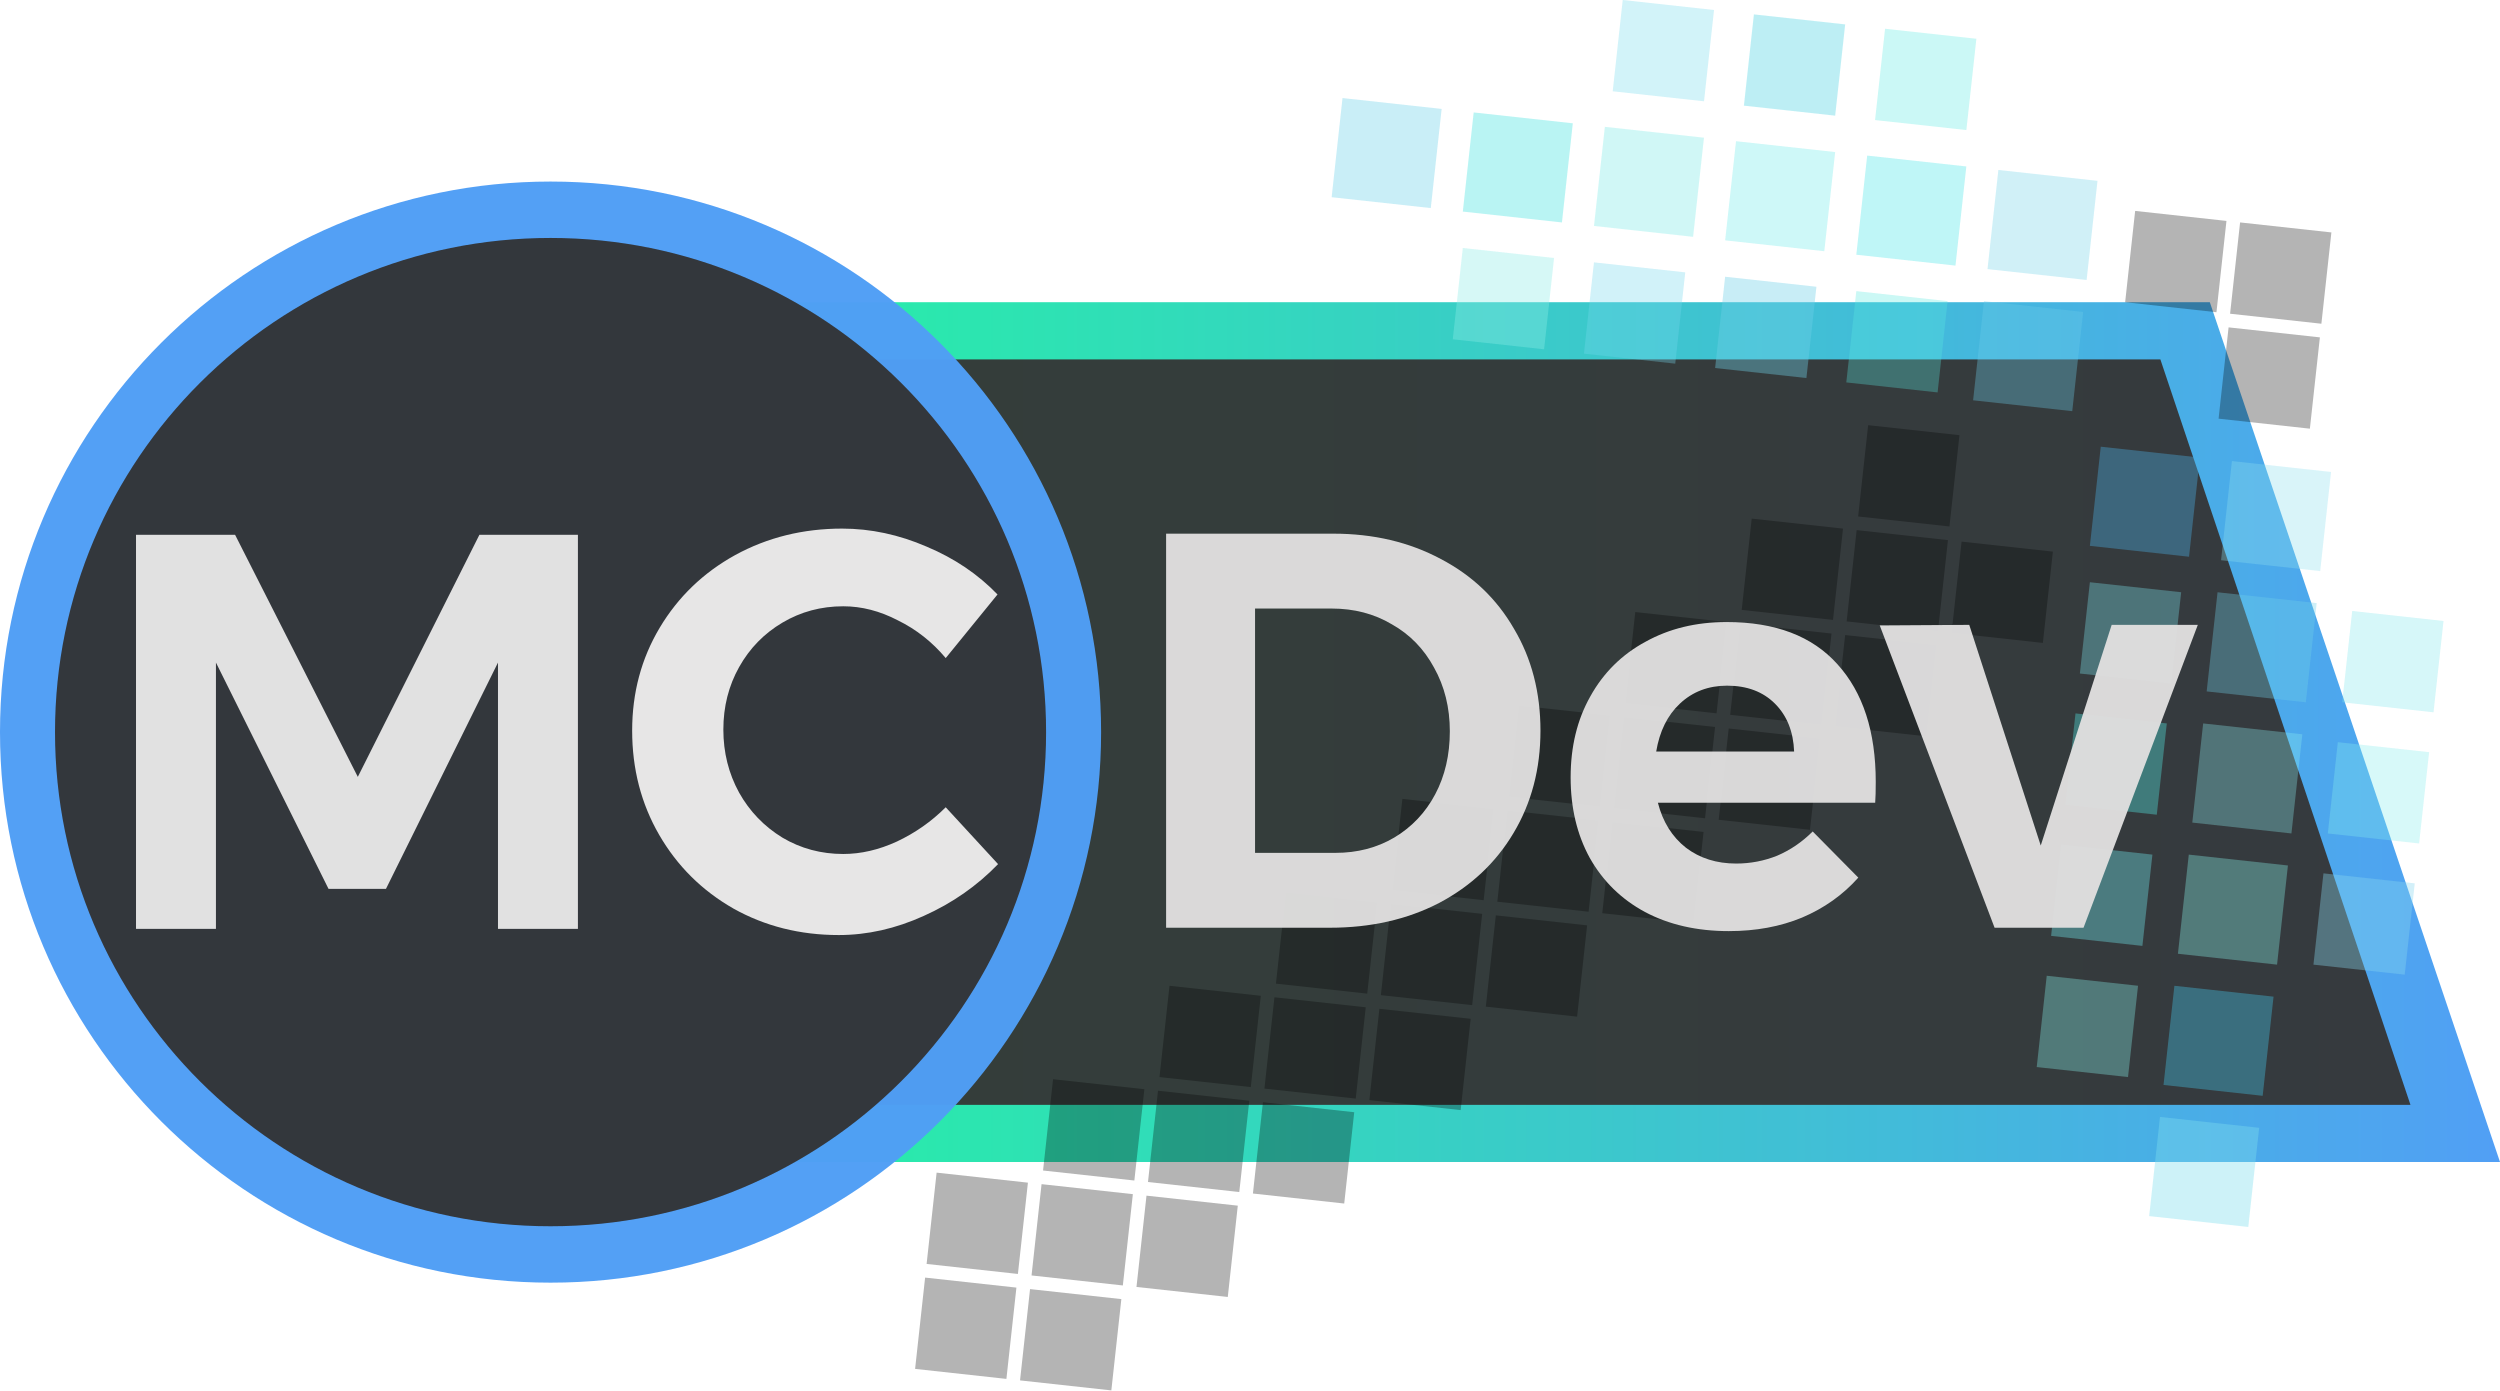
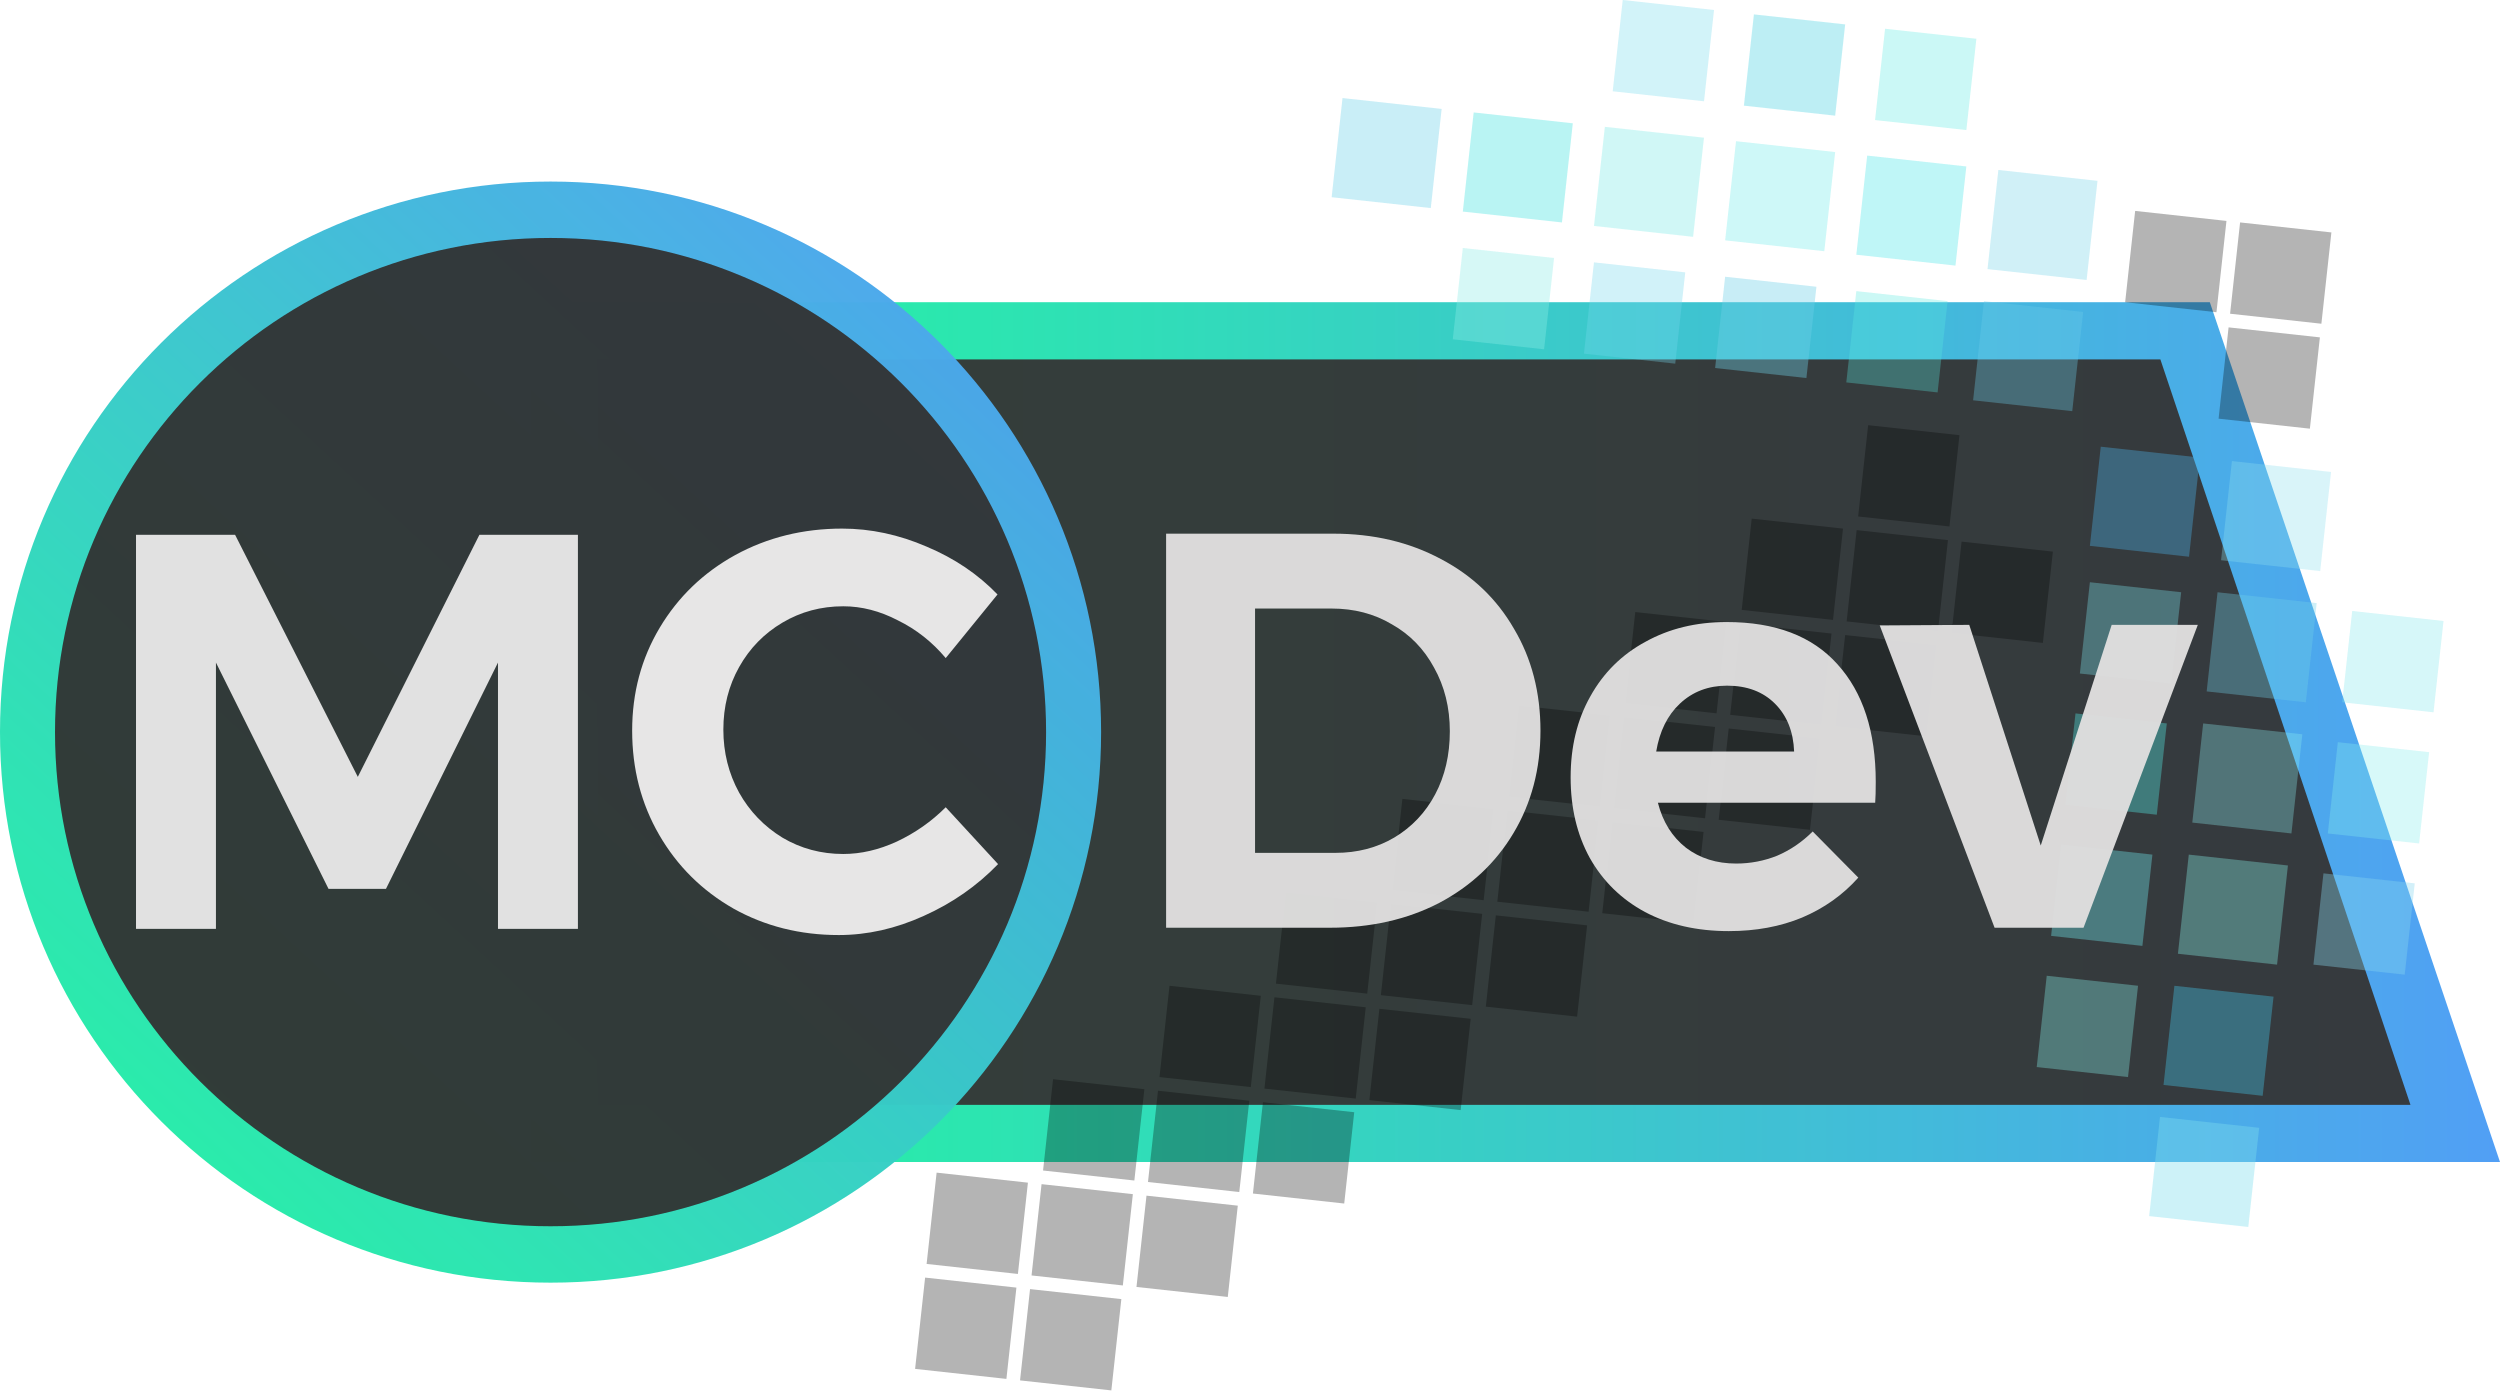
<svg xmlns="http://www.w3.org/2000/svg" xmlns:ns1="http://www.openswatchbook.org/uri/2009/osb" xmlns:xlink="http://www.w3.org/1999/xlink" id="Layer_1" viewBox="0 0 213.162 118.552" height="126.456" width="227.373" version="1.1">
  <defs id="defs4221">
    <linearGradient id="linearGradient4964" ns1:paint="solid">
      <stop style="stop-color:#0e5001;stop-opacity:1;;opacity:0.961" offset="0" id="stop4962" />
    </linearGradient>
    <clipPath clipPathUnits="userSpaceOnUse" id="clipPath4615">
      <circle style="opacity:0.996;fill:#13f102;fill-opacity:1;stroke:none;stroke-width:0.922;stroke-linecap:square;stroke-linejoin:miter;stroke-miterlimit:4;stroke-dasharray:none;stroke-opacity:1" id="circle4617" cx="70" cy="70" r="46.943" transform="rotate(47.69349)" />
    </clipPath>
-     <linearGradient xlink:href="#linearGradient5451-254" id="linearGradient5445-861" x1="68.345" y1="70" x2="230.22" y2="70" gradientUnits="userSpaceOnUse" gradientTransform="matrix(1.037066,0,0,1,-2.533236,0)" />
-     <linearGradient spreadMethod="pad" x1="598.44" x2="535.22" gradientTransform="matrix(1.4727,0,0,2.2155,-235.17,-536.78)" y1="560.7" gradientUnits="userSpaceOnUse" y2="601.17" id="linearGradient5451-254">
+     <linearGradient xlink:href="#BlueGreenGradient-5" id="linearGradient5445-861" x1="68.345" y1="70" x2="230.22" y2="70" gradientUnits="userSpaceOnUse" gradientTransform="matrix(1.037066,0,0,1,-2.533236,0)" />
+     <linearGradient spreadMethod="pad" x1="598.44" x2="535.22" gradientTransform="matrix(1.4727,0,0,2.2155,-235.17,-536.78)" y1="560.7" gradientUnits="userSpaceOnUse" y2="601.17" id="BlueGreenGradient-5">
      <stop style="stop-color:#1ffa9b;stop-opacity:1;opacity:0.969" offset="0" stop-color="#f28317" id="stop12523" />
      <stop style="stop-color:#509ef5;stop-opacity:1;opacity:0.989" offset="1" stop-color="#f8fa1f" id="stop12525" />
    </linearGradient>
-     <linearGradient xlink:href="#linearGradient5451-254" id="linearGradient4603-216" x1="-67.017" y1="97.486" x2="56.732" y2="98.334" gradientUnits="userSpaceOnUse" />
+     <linearGradient xlink:href="#BlueGreenGradient-5" id="linearGradient4603-216" x1="-67.017" y1="97.486" x2="56.732" y2="98.334" gradientUnits="userSpaceOnUse" gradientTransform="matrix(1.037066,0,0,1,-2.533236,0)" />
  </defs>
  <g id="layer5" style="display:inline;opacity:0.989" transform="translate(-23.05743,-7.577313)">
-     <path style="opacity:0.998;fill:url(#linearGradient5445-861);fill-opacity:1;stroke:none;stroke-width:1.761;stroke-linecap:square;stroke-linejoin:miter;stroke-miterlimit:4;stroke-dasharray:none;stroke-opacity:1" d="M 68.345,33.345 H 211.478 l 24.742,73.311 H 68.345 Z" id="rect4633" />
+     <path style="opacity:0.998;fill:url(#linearGradient5445-861);fill-opacity:1.0;stroke:none;stroke-width:1.761;stroke-linecap:square;stroke-linejoin:miter;stroke-miterlimit:4;stroke-dasharray:none;stroke-opacity:1" d="M 68.345,33.345 H 211.478 l 24.742,73.311 H 68.345 Z" id="rect4633" />
  </g>
  <g id="layer4" style="display:inline;opacity:0.999" transform="translate(-23.05743,-7.577313)">
    <path id="path5437" d="M 74.02,38.22 H 207.261 l 21.324,63.561 H 74.02 Z" style="opacity:0.965;fill:#353434;fill-opacity:0.969;stroke:none;stroke-width:1.571;stroke-linecap:square;stroke-linejoin:miter;stroke-miterlimit:4;stroke-dasharray:none;stroke-opacity:1" />
  </g>
  <g id="layer3" transform="translate(-23.05743,-7.577313)">
    <path transform="rotate(-47.69349)" style="opacity:0.978;fill:url(#linearGradient4603-216);fill-opacity:1.0;stroke:none;stroke-width:0.962;stroke-linecap:square;stroke-linejoin:miter;stroke-miterlimit:4;stroke-dasharray:none;stroke-opacity:1" d="M -75.375,96.598 -2.294,30.5 65.473,105.165 -7.369,171.174 Z" id="rect4585" clip-path="url(#clipPath4615)" />
  </g>
  <g id="layer2" transform="translate(-23.05743,-7.577313)">
    <ellipse cy="70" cx="70" id="path4670" style="opacity:0.967;fill:#313030;fill-opacity:0.968;stroke:none;stroke-width:0.922;stroke-linecap:square;stroke-linejoin:miter;stroke-miterlimit:4;stroke-dasharray:none;stroke-opacity:1" rx="42.252" ry="42.134" />
  </g>
  <g id="layer10" transform="translate(-1.6406249e-7,15.48012)" style="display:inline">
    <g style="display:inline;opacity:0.973" id="g14325" transform="rotate(-70.89588,132.0435,-27.86217)" />
    <g style="display:inline;opacity:0.464" id="g14445" transform="rotate(6.25701,-848.1603,5.19024)">
      <rect style="display:inline;opacity:0.786;fill:#59e7de;fill-opacity:0.863;stroke:none;stroke-width:0.365;stroke-linecap:square;stroke-linejoin:miter;stroke-miterlimit:4;stroke-dasharray:none;stroke-opacity:1" id="rect5637-5" width="7.831" height="7.831" x="152.735" y="-100.373" />
      <rect style="display:inline;opacity:0.817;fill:#68e8e7;fill-opacity:0.863;stroke:none;stroke-width:0.397;stroke-linecap:square;stroke-linejoin:miter;stroke-miterlimit:4;stroke-dasharray:none;stroke-opacity:1" id="rect5637-35" width="8.504" height="8.505" x="141.147" y="-111.962" />
      <rect style="display:inline;opacity:0.86;fill:#7be2eb;fill-opacity:0.863;stroke:none;stroke-width:0.365;stroke-linecap:square;stroke-linejoin:miter;stroke-miterlimit:4;stroke-dasharray:none;stroke-opacity:1" id="rect5637-62" width="7.831" height="7.831" x="175.237" y="-77.87" />
      <rect style="display:inline;opacity:0.811;fill:#8beeef;fill-opacity:0.863;stroke:none;stroke-width:0.397;stroke-linecap:square;stroke-linejoin:miter;stroke-miterlimit:4;stroke-dasharray:none;stroke-opacity:1" id="rect5637-9" width="8.504" height="8.505" x="186.151" y="-66.955" />
      <rect style="display:inline;opacity:0.87;fill:#7aeae6;fill-opacity:0.863;stroke:none;stroke-width:0.397;stroke-linecap:square;stroke-linejoin:miter;stroke-miterlimit:4;stroke-dasharray:none;stroke-opacity:1" id="rect5637-1" width="8.504" height="8.505" x="129.895" y="-111.962" />
      <rect style="display:inline;opacity:0.991;fill:#4fe4e2;fill-opacity:0.863;stroke:none;stroke-width:0.397;stroke-linecap:square;stroke-linejoin:miter;stroke-miterlimit:4;stroke-dasharray:none;stroke-opacity:1" id="rect5637" width="8.504" height="8.505" x="118.644" y="-111.962" />
      <rect style="display:inline;opacity:0.908;fill:#83ebe5;fill-opacity:0.863;stroke:none;stroke-width:0.397;stroke-linecap:square;stroke-linejoin:miter;stroke-miterlimit:4;stroke-dasharray:none;stroke-opacity:1" id="rect5637-2" width="8.504" height="8.505" x="186.151" y="-55.703" />
      <rect style="display:inline;opacity:0.97;fill:#43c3e3;fill-opacity:0.863;stroke:none;stroke-width:0.397;stroke-linecap:square;stroke-linejoin:miter;stroke-miterlimit:4;stroke-dasharray:none;stroke-opacity:1" id="rect5637-70" width="8.504" height="8.505" x="186.151" y="-44.451" />
      <rect style="display:inline;opacity:0.848;fill:#6bcce9;fill-opacity:0.863;stroke:none;stroke-width:0.397;stroke-linecap:square;stroke-linejoin:miter;stroke-miterlimit:4;stroke-dasharray:none;stroke-opacity:1" id="rect5637-93" width="8.504" height="8.505" x="163.649" y="-100.71" />
      <rect style="display:inline;opacity:0.944;fill:#4aafe3;fill-opacity:0.863;stroke:none;stroke-width:0.397;stroke-linecap:square;stroke-linejoin:miter;stroke-miterlimit:4;stroke-dasharray:none;stroke-opacity:1" id="rect5637-6" width="8.504" height="8.505" x="174.9" y="-89.458" />
      <rect style="display:inline;opacity:0.933;fill:#53e5e7;fill-opacity:0.863;stroke:none;stroke-width:0.397;stroke-linecap:square;stroke-linejoin:miter;stroke-miterlimit:4;stroke-dasharray:none;stroke-opacity:1" id="rect5637-0" width="8.504" height="8.505" x="152.398" y="-111.962" />
      <rect style="display:inline;opacity:0.85;fill:#72d0e8;fill-opacity:0.863;stroke:none;stroke-width:0.397;stroke-linecap:square;stroke-linejoin:miter;stroke-miterlimit:4;stroke-dasharray:none;stroke-opacity:1" id="rect5637-626" width="8.504" height="8.505" x="186.151" y="-78.206" />
      <rect style="display:inline;opacity:0.898;fill:#49d3e3;fill-opacity:0.863;stroke:none;stroke-width:0.365;stroke-linecap:square;stroke-linejoin:miter;stroke-miterlimit:4;stroke-dasharray:none;stroke-opacity:1" id="rect5637-18" width="7.831" height="7.831" x="141.483" y="-122.877" />
      <rect style="display:inline;opacity:0.907;fill:#83dded;fill-opacity:0.863;stroke:none;stroke-width:0.365;stroke-linecap:square;stroke-linejoin:miter;stroke-miterlimit:4;stroke-dasharray:none;stroke-opacity:1" id="rect5637-79" width="7.831" height="7.831" x="130.232" y="-122.877" />
      <rect style="display:inline;opacity:0.952;fill:#6dcfe7;fill-opacity:0.863;stroke:none;stroke-width:0.365;stroke-linecap:square;stroke-linejoin:miter;stroke-miterlimit:4;stroke-dasharray:none;stroke-opacity:1" id="rect5637-20" width="7.831" height="7.831" x="141.483" y="-100.373" />
      <rect style="display:inline;opacity:0.828;fill:#74d6ec;fill-opacity:0.863;stroke:none;stroke-width:0.365;stroke-linecap:square;stroke-linejoin:miter;stroke-miterlimit:4;stroke-dasharray:none;stroke-opacity:1" id="rect5637-23" width="7.831" height="7.831" x="130.232" y="-100.373" />
      <rect style="display:inline;opacity:0.925;fill:#55e9e3;fill-opacity:0.863;stroke:none;stroke-width:0.365;stroke-linecap:square;stroke-linejoin:miter;stroke-miterlimit:4;stroke-dasharray:none;stroke-opacity:1" id="rect5637-75" width="7.831" height="7.831" x="175.237" y="-66.618" />
      <rect style="display:inline;opacity:0.951;fill:#6ee5ea;fill-opacity:0.863;stroke:none;stroke-width:0.365;stroke-linecap:square;stroke-linejoin:miter;stroke-miterlimit:4;stroke-dasharray:none;stroke-opacity:1" id="rect5637-92" width="7.831" height="7.831" x="175.237" y="-55.366" />
      <rect style="display:inline;opacity:0.926;fill:#87d5ec;fill-opacity:0.863;stroke:none;stroke-width:0.365;stroke-linecap:square;stroke-linejoin:miter;stroke-miterlimit:4;stroke-dasharray:none;stroke-opacity:1" id="rect5637-28" width="7.831" height="7.831" x="197.739" y="-55.366" />
      <rect style="display:inline;opacity:0.814;fill:#85ebec;fill-opacity:0.863;stroke:none;stroke-width:0.365;stroke-linecap:square;stroke-linejoin:miter;stroke-miterlimit:4;stroke-dasharray:none;stroke-opacity:1" id="rect5637-97" width="7.831" height="7.831" x="197.739" y="-66.618" />
      <rect style="display:inline;opacity:0.946;fill:#83d8eb;fill-opacity:0.863;stroke:none;stroke-width:0.397;stroke-linecap:square;stroke-linejoin:miter;stroke-miterlimit:4;stroke-dasharray:none;stroke-opacity:1" id="rect5637-3" width="8.504" height="8.505" x="163.649" y="-111.962" />
      <rect style="display:inline;opacity:0.829;fill:#8ddeee;fill-opacity:0.863;stroke:none;stroke-width:0.397;stroke-linecap:square;stroke-linejoin:miter;stroke-miterlimit:4;stroke-dasharray:none;stroke-opacity:1" id="rect5637-61" width="8.504" height="8.505" x="186.151" y="-89.458" />
      <rect style="display:inline;opacity:0.827;fill:#81e5eb;fill-opacity:0.863;stroke:none;stroke-width:0.365;stroke-linecap:square;stroke-linejoin:miter;stroke-miterlimit:4;stroke-dasharray:none;stroke-opacity:1" id="rect5637-29" width="7.831" height="7.831" x="197.739" y="-77.87" />
      <rect style="display:inline;opacity:0.886;fill:#6bebe3;fill-opacity:0.863;stroke:none;stroke-width:0.365;stroke-linecap:square;stroke-linejoin:miter;stroke-miterlimit:4;stroke-dasharray:none;stroke-opacity:1" id="rect5637-31" width="7.831" height="7.831" x="152.735" y="-122.877" />
      <rect style="display:inline;opacity:0.796;fill:#55c9e5;fill-opacity:0.863;stroke:none;stroke-width:0.397;stroke-linecap:square;stroke-linejoin:miter;stroke-miterlimit:4;stroke-dasharray:none;stroke-opacity:1" id="rect5637-94" width="8.504" height="8.505" x="107.393" y="-111.962" />
      <rect style="display:inline;opacity:0.887;fill:#8dece7;fill-opacity:0.863;stroke:none;stroke-width:0.365;stroke-linecap:square;stroke-linejoin:miter;stroke-miterlimit:4;stroke-dasharray:none;stroke-opacity:1" id="rect5637-78" width="7.831" height="7.831" x="118.981" y="-100.373" />
      <rect style="display:inline;opacity:0.954;fill:#7edeed;fill-opacity:0.863;stroke:none;stroke-width:0.397;stroke-linecap:square;stroke-linejoin:miter;stroke-miterlimit:4;stroke-dasharray:none;stroke-opacity:1" id="rect5637-50" width="8.504" height="8.505" x="186.151" y="-33.2" />
      <rect style="display:inline;opacity:0.9;fill:#82eae4;fill-opacity:0.863;stroke:none;stroke-width:0.365;stroke-linecap:square;stroke-linejoin:miter;stroke-miterlimit:4;stroke-dasharray:none;stroke-opacity:1" id="rect5637-10" width="7.831" height="7.831" x="175.237" y="-44.115" />
      <rect style="display:inline;opacity:0.987;fill:#000000;fill-opacity:0.648;stroke:none;stroke-width:0.365;stroke-linecap:square;stroke-linejoin:miter;stroke-miterlimit:4;stroke-dasharray:none;stroke-opacity:1" id="rect5637-7-1" width="7.831" height="7.831" x="163.986" y="-80.12" />
      <rect style="display:inline;opacity:0.987;fill:#000000;fill-opacity:0.648;stroke:none;stroke-width:0.365;stroke-linecap:square;stroke-linejoin:miter;stroke-miterlimit:4;stroke-dasharray:none;stroke-opacity:1" id="rect5637-7-5" width="7.831" height="7.831" x="154.985" y="-80.12" />
      <rect style="display:inline;opacity:0.987;fill:#000000;fill-opacity:0.648;stroke:none;stroke-width:0.365;stroke-linecap:square;stroke-linejoin:miter;stroke-miterlimit:4;stroke-dasharray:none;stroke-opacity:1" id="rect5637-7-54" width="7.831" height="7.831" x="154.985" y="-71.119" />
      <rect style="display:inline;opacity:0.987;fill:#000000;fill-opacity:0.648;stroke:none;stroke-width:0.365;stroke-linecap:square;stroke-linejoin:miter;stroke-miterlimit:4;stroke-dasharray:none;stroke-opacity:1" id="rect5637-7-7" width="7.831" height="7.831" x="145.984" y="-71.119" />
      <rect style="display:inline;opacity:0.987;fill:#000000;fill-opacity:0.648;stroke:none;stroke-width:0.365;stroke-linecap:square;stroke-linejoin:miter;stroke-miterlimit:4;stroke-dasharray:none;stroke-opacity:1" id="rect5637-7-6" width="7.831" height="7.831" x="145.984" y="-62.117" />
      <rect style="display:inline;opacity:0.987;fill:#000000;fill-opacity:0.648;stroke:none;stroke-width:0.365;stroke-linecap:square;stroke-linejoin:miter;stroke-miterlimit:4;stroke-dasharray:none;stroke-opacity:1" id="rect5637-7-56" width="7.831" height="7.831" x="136.983" y="-62.117" />
      <rect style="display:inline;opacity:0.987;fill:#000000;fill-opacity:0.648;stroke:none;stroke-width:0.365;stroke-linecap:square;stroke-linejoin:miter;stroke-miterlimit:4;stroke-dasharray:none;stroke-opacity:1" id="rect5637-7-9" width="7.831" height="7.831" x="175.624" y="-109.762" />
      <rect style="display:inline;opacity:0.987;fill:#000000;fill-opacity:0.648;stroke:none;stroke-width:0.365;stroke-linecap:square;stroke-linejoin:miter;stroke-miterlimit:4;stroke-dasharray:none;stroke-opacity:1" id="rect5637-7-3" width="7.831" height="7.831" x="184.625" y="-100.76" />
      <rect style="display:inline;opacity:0.987;fill:#000000;fill-opacity:0.648;stroke:none;stroke-width:0.365;stroke-linecap:square;stroke-linejoin:miter;stroke-miterlimit:4;stroke-dasharray:none;stroke-opacity:1" id="rect5637-7-74" width="7.831" height="7.831" x="184.625" y="-109.762" />
      <rect style="display:inline;opacity:0.987;fill:#000000;fill-opacity:0.648;stroke:none;stroke-width:0.365;stroke-linecap:square;stroke-linejoin:miter;stroke-miterlimit:4;stroke-dasharray:none;stroke-opacity:1" id="rect5637-7-52" width="7.831" height="7.831" x="154.985" y="-89.121" />
      <rect style="display:inline;opacity:0.987;fill:#000000;fill-opacity:0.648;stroke:none;stroke-width:0.365;stroke-linecap:square;stroke-linejoin:miter;stroke-miterlimit:4;stroke-dasharray:none;stroke-opacity:1" id="rect5637-7-547" width="7.831" height="7.831" x="145.984" y="-80.12" />
      <rect style="display:inline;opacity:0.987;fill:#000000;fill-opacity:0.648;stroke:none;stroke-width:0.365;stroke-linecap:square;stroke-linejoin:miter;stroke-miterlimit:4;stroke-dasharray:none;stroke-opacity:1" id="rect5637-7-4" width="7.831" height="7.831" x="136.983" y="-71.119" />
      <rect style="display:inline;opacity:0.987;fill:#000000;fill-opacity:0.648;stroke:none;stroke-width:0.365;stroke-linecap:square;stroke-linejoin:miter;stroke-miterlimit:4;stroke-dasharray:none;stroke-opacity:1" id="rect5637-7-43" width="7.831" height="7.831" x="127.982" y="-62.117" />
      <rect style="display:inline;opacity:0.987;fill:#000000;fill-opacity:0.648;stroke:none;stroke-width:0.365;stroke-linecap:square;stroke-linejoin:miter;stroke-miterlimit:4;stroke-dasharray:none;stroke-opacity:1" id="rect5637-7-0" width="7.831" height="7.831" x="136.983" y="-53.116" />
      <rect style="display:inline;opacity:0.987;fill:#000000;fill-opacity:0.648;stroke:none;stroke-width:0.365;stroke-linecap:square;stroke-linejoin:miter;stroke-miterlimit:4;stroke-dasharray:none;stroke-opacity:1" id="rect5637-7-78" width="7.831" height="7.831" x="127.982" y="-53.116" />
      <rect style="display:inline;opacity:0.987;fill:#000000;fill-opacity:0.648;stroke:none;stroke-width:0.365;stroke-linecap:square;stroke-linejoin:miter;stroke-miterlimit:4;stroke-dasharray:none;stroke-opacity:1" id="rect5637-7-68" width="7.831" height="7.831" x="118.981" y="-53.116" />
      <rect style="display:inline;opacity:0.987;fill:#000000;fill-opacity:0.648;stroke:none;stroke-width:0.365;stroke-linecap:square;stroke-linejoin:miter;stroke-miterlimit:4;stroke-dasharray:none;stroke-opacity:1" id="rect5637-7-8" width="7.831" height="7.831" x="127.982" y="-44.115" />
      <rect style="display:inline;opacity:0.987;fill:#000000;fill-opacity:0.648;stroke:none;stroke-width:0.365;stroke-linecap:square;stroke-linejoin:miter;stroke-miterlimit:4;stroke-dasharray:none;stroke-opacity:1" id="rect5637-7-431" width="7.831" height="7.831" x="118.981" y="-44.115" />
      <rect style="display:inline;opacity:0.987;fill:#000000;fill-opacity:0.648;stroke:none;stroke-width:0.365;stroke-linecap:square;stroke-linejoin:miter;stroke-miterlimit:4;stroke-dasharray:none;stroke-opacity:1" id="rect5637-7-68-4" width="7.831" height="7.831" x="109.98" y="-44.115" />
      <rect style="display:inline;opacity:0.987;fill:#000000;fill-opacity:0.648;stroke:none;stroke-width:0.365;stroke-linecap:square;stroke-linejoin:miter;stroke-miterlimit:4;stroke-dasharray:none;stroke-opacity:1" id="rect5637-7-8-9" width="7.831" height="7.831" x="118.981" y="-35.113" />
      <rect style="display:inline;opacity:0.987;fill:#000000;fill-opacity:0.648;stroke:none;stroke-width:0.365;stroke-linecap:square;stroke-linejoin:miter;stroke-miterlimit:4;stroke-dasharray:none;stroke-opacity:1" id="rect5637-7-431-2" width="7.831" height="7.831" x="109.98" y="-35.113" />
      <rect style="display:inline;opacity:0.987;fill:#000000;fill-opacity:0.648;stroke:none;stroke-width:0.365;stroke-linecap:square;stroke-linejoin:miter;stroke-miterlimit:4;stroke-dasharray:none;stroke-opacity:1" id="rect5637-7-68-9" width="7.831" height="7.831" x="100.979" y="-35.113" />
      <rect style="display:inline;opacity:0.987;fill:#000000;fill-opacity:0.648;stroke:none;stroke-width:0.365;stroke-linecap:square;stroke-linejoin:miter;stroke-miterlimit:4;stroke-dasharray:none;stroke-opacity:1" id="rect5637-7-8-2" width="7.831" height="7.831" x="109.98" y="-26.112" />
      <rect style="display:inline;opacity:0.987;fill:#000000;fill-opacity:0.648;stroke:none;stroke-width:0.365;stroke-linecap:square;stroke-linejoin:miter;stroke-miterlimit:4;stroke-dasharray:none;stroke-opacity:1" id="rect5637-7-431-6" width="7.831" height="7.831" x="100.979" y="-26.112" />
      <rect style="display:inline;opacity:0.987;fill:#000000;fill-opacity:0.648;stroke:none;stroke-width:0.365;stroke-linecap:square;stroke-linejoin:miter;stroke-miterlimit:4;stroke-dasharray:none;stroke-opacity:1" id="rect5637-7-68-6" width="7.831" height="7.831" x="91.978" y="-26.112" />
      <rect style="display:inline;opacity:0.987;fill:#000000;fill-opacity:0.648;stroke:none;stroke-width:0.365;stroke-linecap:square;stroke-linejoin:miter;stroke-miterlimit:4;stroke-dasharray:none;stroke-opacity:1" id="rect5637-7-8-4" width="7.831" height="7.831" x="100.979" y="-17.111" />
      <rect style="display:inline;opacity:0.987;fill:#000000;fill-opacity:0.648;stroke:none;stroke-width:0.365;stroke-linecap:square;stroke-linejoin:miter;stroke-miterlimit:4;stroke-dasharray:none;stroke-opacity:1" id="rect5637-7-431-9" width="7.831" height="7.831" x="91.978" y="-17.111" />
      <rect style="display:inline;opacity:0.987;fill:#000000;fill-opacity:0.648;stroke:none;stroke-width:0.365;stroke-linecap:square;stroke-linejoin:miter;stroke-miterlimit:4;stroke-dasharray:none;stroke-opacity:1" id="rect5637-7-68-5" width="7.831" height="7.831" x="82.977" y="-17.111" />
      <rect style="display:inline;opacity:0.987;fill:#000000;fill-opacity:0.648;stroke:none;stroke-width:0.365;stroke-linecap:square;stroke-linejoin:miter;stroke-miterlimit:4;stroke-dasharray:none;stroke-opacity:1" id="rect5637-7-8-0" width="7.831" height="7.831" x="91.978" y="-8.109" />
      <rect style="display:inline;opacity:0.987;fill:#000000;fill-opacity:0.648;stroke:none;stroke-width:0.365;stroke-linecap:square;stroke-linejoin:miter;stroke-miterlimit:4;stroke-dasharray:none;stroke-opacity:1" id="rect5637-7-431-4" width="7.831" height="7.831" x="82.977" y="-8.109" />
    </g>
  </g>
  <g id="layer1" transform="translate(-23.05743,-7.577313)">
    <g style="font-style:normal;font-variant:normal;font-weight:600;font-stretch:normal;font-size:40px;line-height:125%;font-family:'URW Gothic';-inkscape-font-specification:'URW Gothic Semi-Bold';letter-spacing:0px;word-spacing:0px;opacity:0.967;fill:#edecec;fill-opacity:1;stroke:none;stroke-width:1px;stroke-linecap:butt;stroke-linejoin:miter;stroke-opacity:1" id="text5012">
      <path d="m 34.654,53.176 h 8.448 l 10.464,20.64 10.368,-20.64 h 8.4 v 33.6 h -6.816 v -22.704 l -9.552,19.296 h -4.896 l -9.6,-19.296 v 22.704 h -6.816 z" style="font-style:normal;font-variant:normal;font-weight:600;font-stretch:normal;font-size:48px;line-height:169.6%;font-family:Montserrat;-inkscape-font-specification:'Montserrat Semi-Bold';text-align:center;letter-spacing:-0.39px;word-spacing:6.87px;text-anchor:middle;opacity:0.962;fill:#edecec;fill-opacity:1" id="path3480" />
      <path d="m 103.694,63.688 q -1.728,-2.064 -4.08,-3.216 -2.304,-1.2 -4.656,-1.2 -2.832,0 -5.184,1.392 -2.352,1.392 -3.696,3.792 -1.344,2.4 -1.344,5.328 0,2.928 1.344,5.376 1.344,2.4 3.696,3.84 2.352,1.392 5.184,1.392 2.256,0 4.56,-1.056 2.352,-1.104 4.176,-2.928 l 4.464,4.848 q -2.688,2.784 -6.336,4.416 -3.6,1.632 -7.248,1.632 -4.944,0 -8.976,-2.256 -4.032,-2.304 -6.336,-6.288 -2.304,-3.984 -2.304,-8.88 0,-4.848 2.352,-8.784 2.352,-3.936 6.432,-6.192 4.128,-2.256 9.12,-2.256 3.648,0 7.2,1.536 3.552,1.488 6.048,4.08 z" style="font-style:normal;font-variant:normal;font-weight:600;font-stretch:normal;font-size:48px;line-height:169.6%;font-family:Montserrat;-inkscape-font-specification:'Montserrat Semi-Bold';text-align:center;letter-spacing:-0.39px;word-spacing:6.87px;text-anchor:middle;opacity:0.996;fill:#edecec;fill-opacity:1" id="path3482" />
    </g>
  </g>
  <g id="layer6" style="display:inline;opacity:0.973" transform="translate(-23.05743,-7.577313)">
    <g style="font-style:normal;font-weight:normal;font-size:40px;line-height:125%;font-family:sans-serif;letter-spacing:0px;word-spacing:0px;opacity:0.998;fill:#151414;fill-opacity:1;stroke:none;stroke-width:1px;stroke-linecap:butt;stroke-linejoin:miter;stroke-opacity:1" id="text5465">
      <path d="m 136.741,53.08 q 5.136,0 9.168,2.16 4.032,2.112 6.24,5.952 2.256,3.792 2.256,8.688 0,4.896 -2.304,8.736 -2.256,3.792 -6.336,5.952 -4.08,2.112 -9.312,2.112 h -13.968 v -33.6 z m 0.192,27.216 q 2.784,0 4.992,-1.296 2.256,-1.344 3.504,-3.696 1.248,-2.352 1.248,-5.376 0,-3.024 -1.344,-5.424 -1.296,-2.4 -3.6,-3.696 -2.256,-1.344 -5.136,-1.344 h -6.528 v 20.832 z" style="font-style:normal;font-variant:normal;font-weight:600;font-stretch:normal;font-size:48px;line-height:1000%;font-family:Montserrat;-inkscape-font-specification:'Montserrat Semi-Bold';opacity:0.986;fill:#e0dfdf;fill-opacity:1" id="path3473" />
      <path d="m 170.273,60.616 q 6.24,0 9.456,3.6 3.264,3.6 3.264,10.032 0,1.152 -0.048,1.776 h -18.528 q 0.624,2.448 2.4,3.84 1.776,1.344 4.272,1.344 1.824,0 3.504,-0.672 1.68,-0.72 3.024,-2.064 l 3.888,3.936 q -1.968,2.208 -4.8,3.408 -2.784,1.152 -6.24,1.152 -4.08,0 -7.152,-1.632 -3.024,-1.632 -4.704,-4.608 -1.632,-2.976 -1.632,-6.864 0,-3.936 1.68,-6.912 1.68,-3.024 4.704,-4.656 3.024,-1.68 6.912,-1.68 z m 5.76,11.04 q -0.096,-2.544 -1.632,-4.08 -1.536,-1.536 -4.08,-1.536 -2.4,0 -4.032,1.536 -1.584,1.488 -2.016,4.08 z" style="font-style:normal;font-variant:normal;font-weight:600;font-stretch:normal;font-size:48px;line-height:1000%;font-family:Montserrat;-inkscape-font-specification:'Montserrat Semi-Bold';opacity:0.986;fill:#e0dfdf;fill-opacity:1" id="path3475" />
      <path d="m 183.333,60.904 7.632,-0.048 6.096,18.816 6.048,-18.816 h 7.344 l -9.744,25.824 h -7.584 z" style="font-style:normal;font-variant:normal;font-weight:600;font-stretch:normal;font-size:48px;line-height:1000%;font-family:Montserrat;-inkscape-font-specification:'Montserrat Semi-Bold';opacity:0.986;fill:#e0dfdf;fill-opacity:1" id="path3477" />
    </g>
  </g>
</svg>
